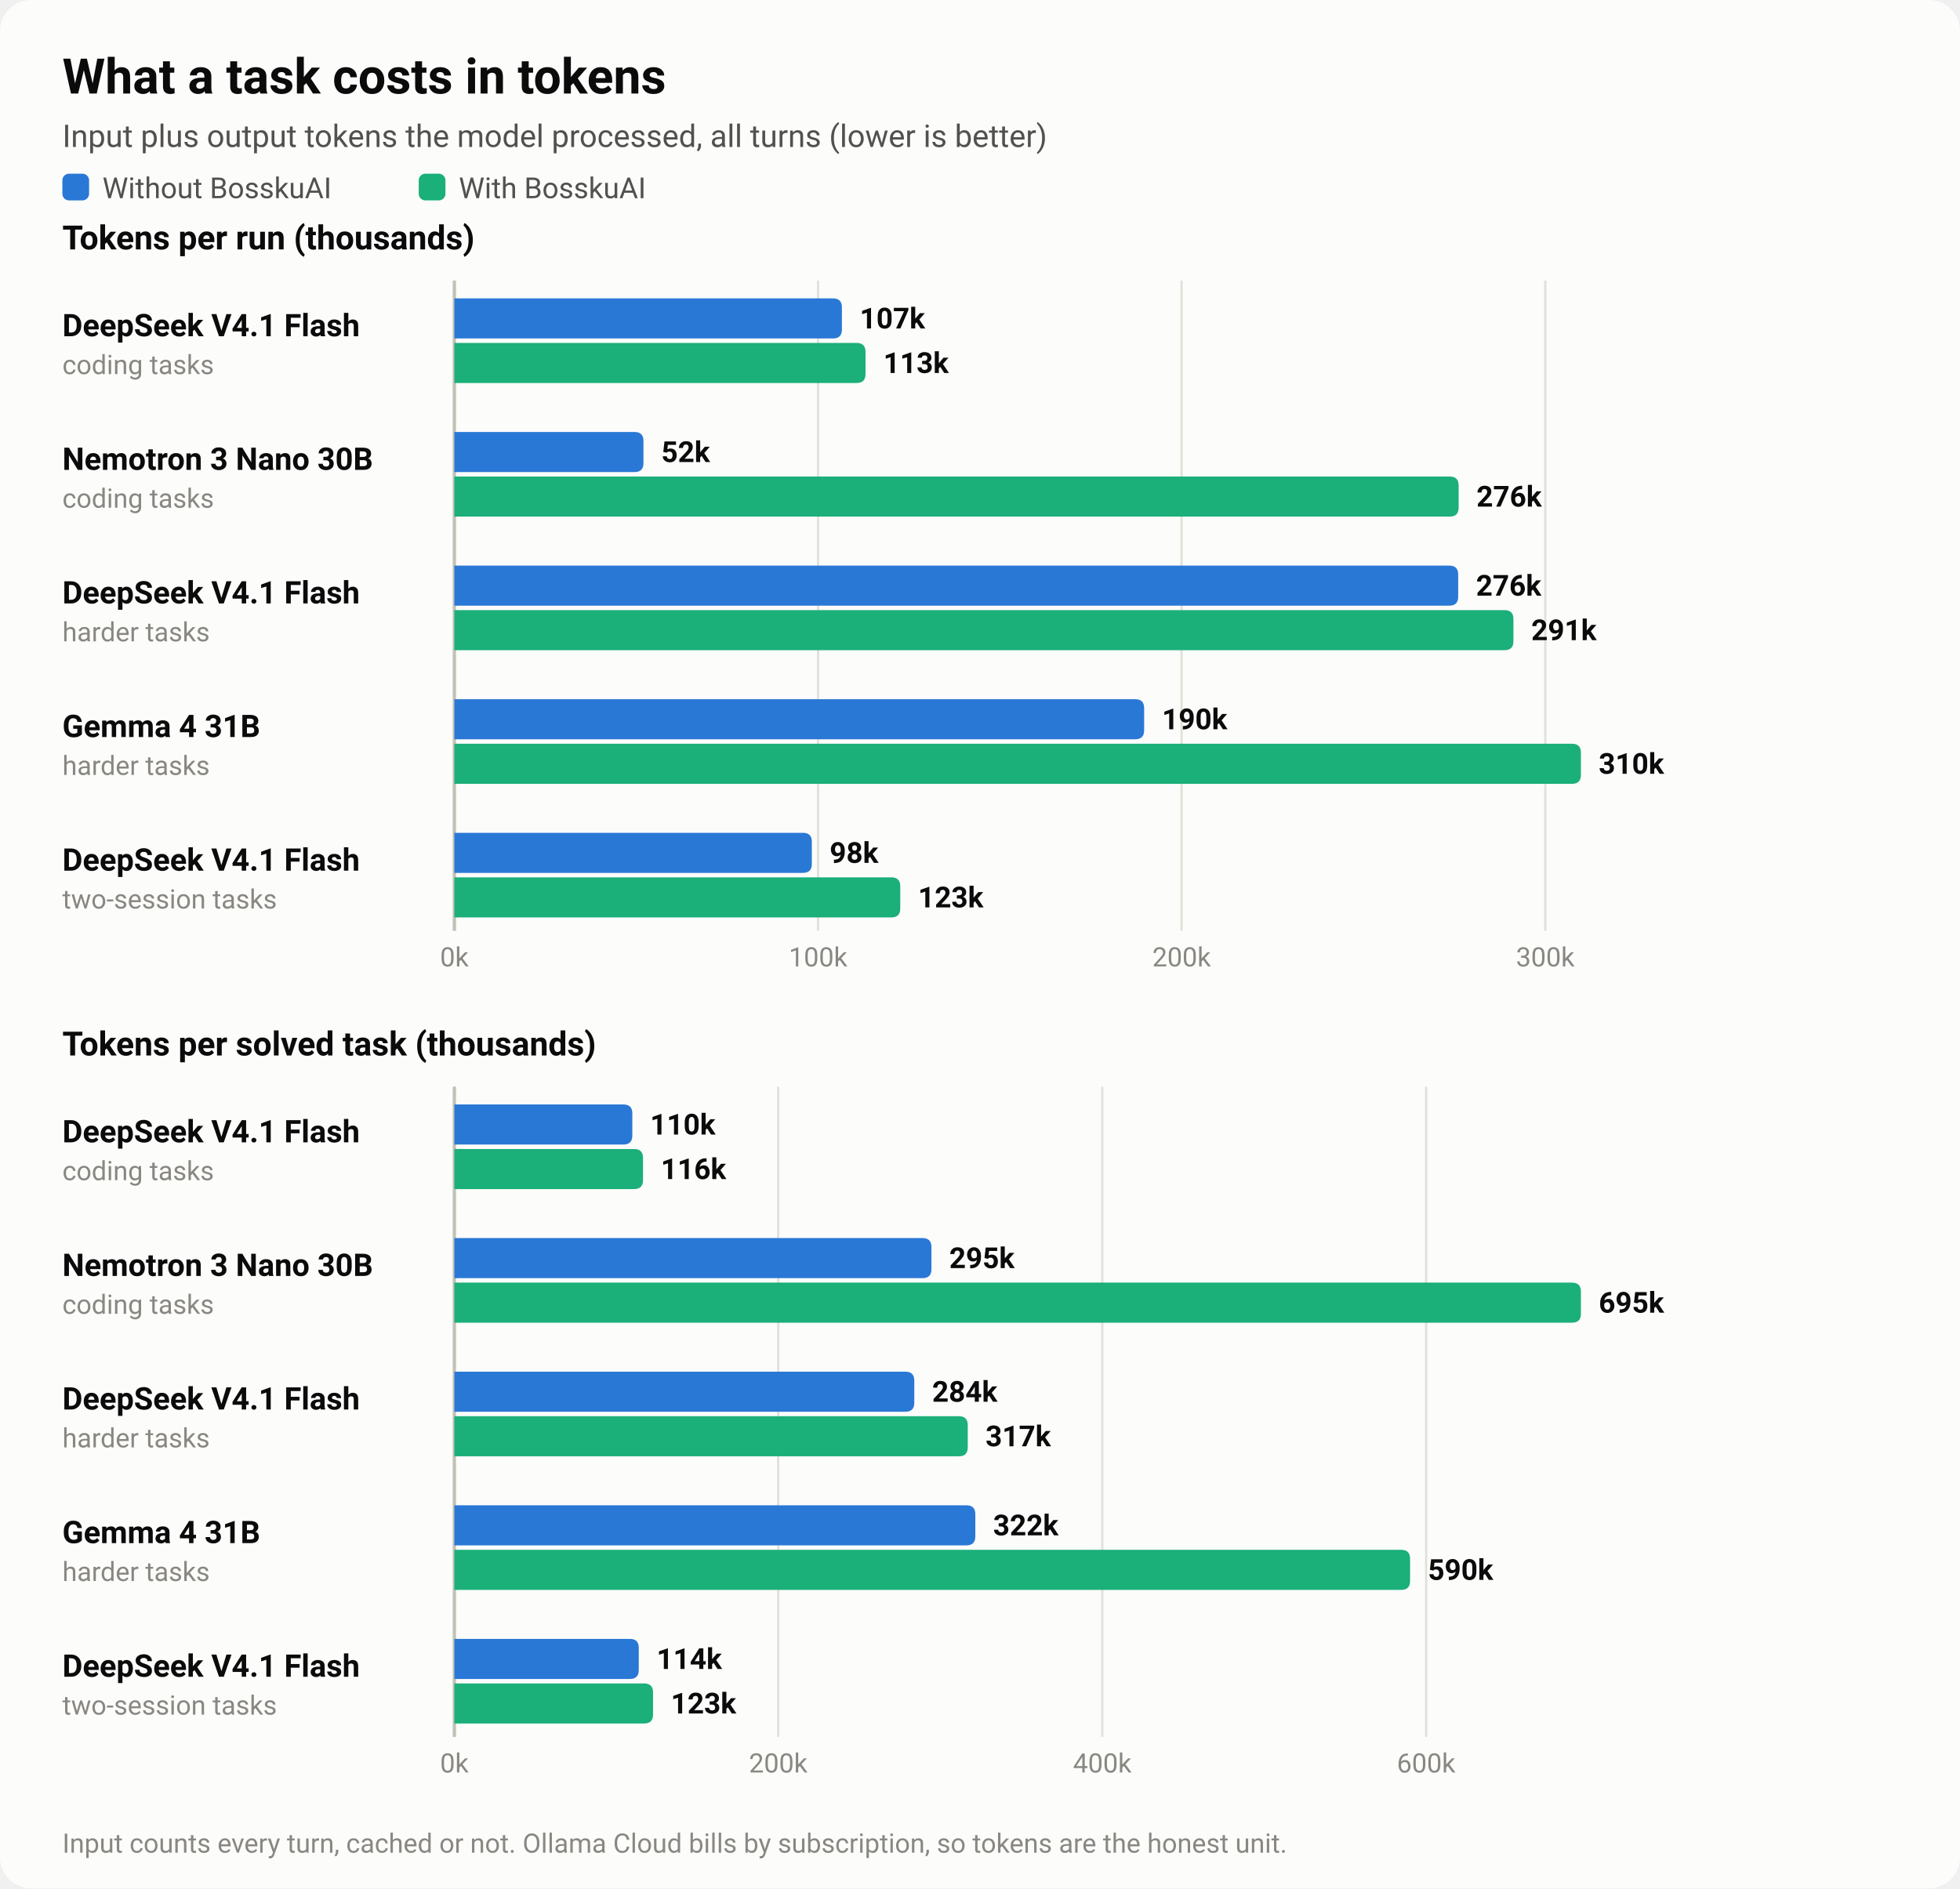
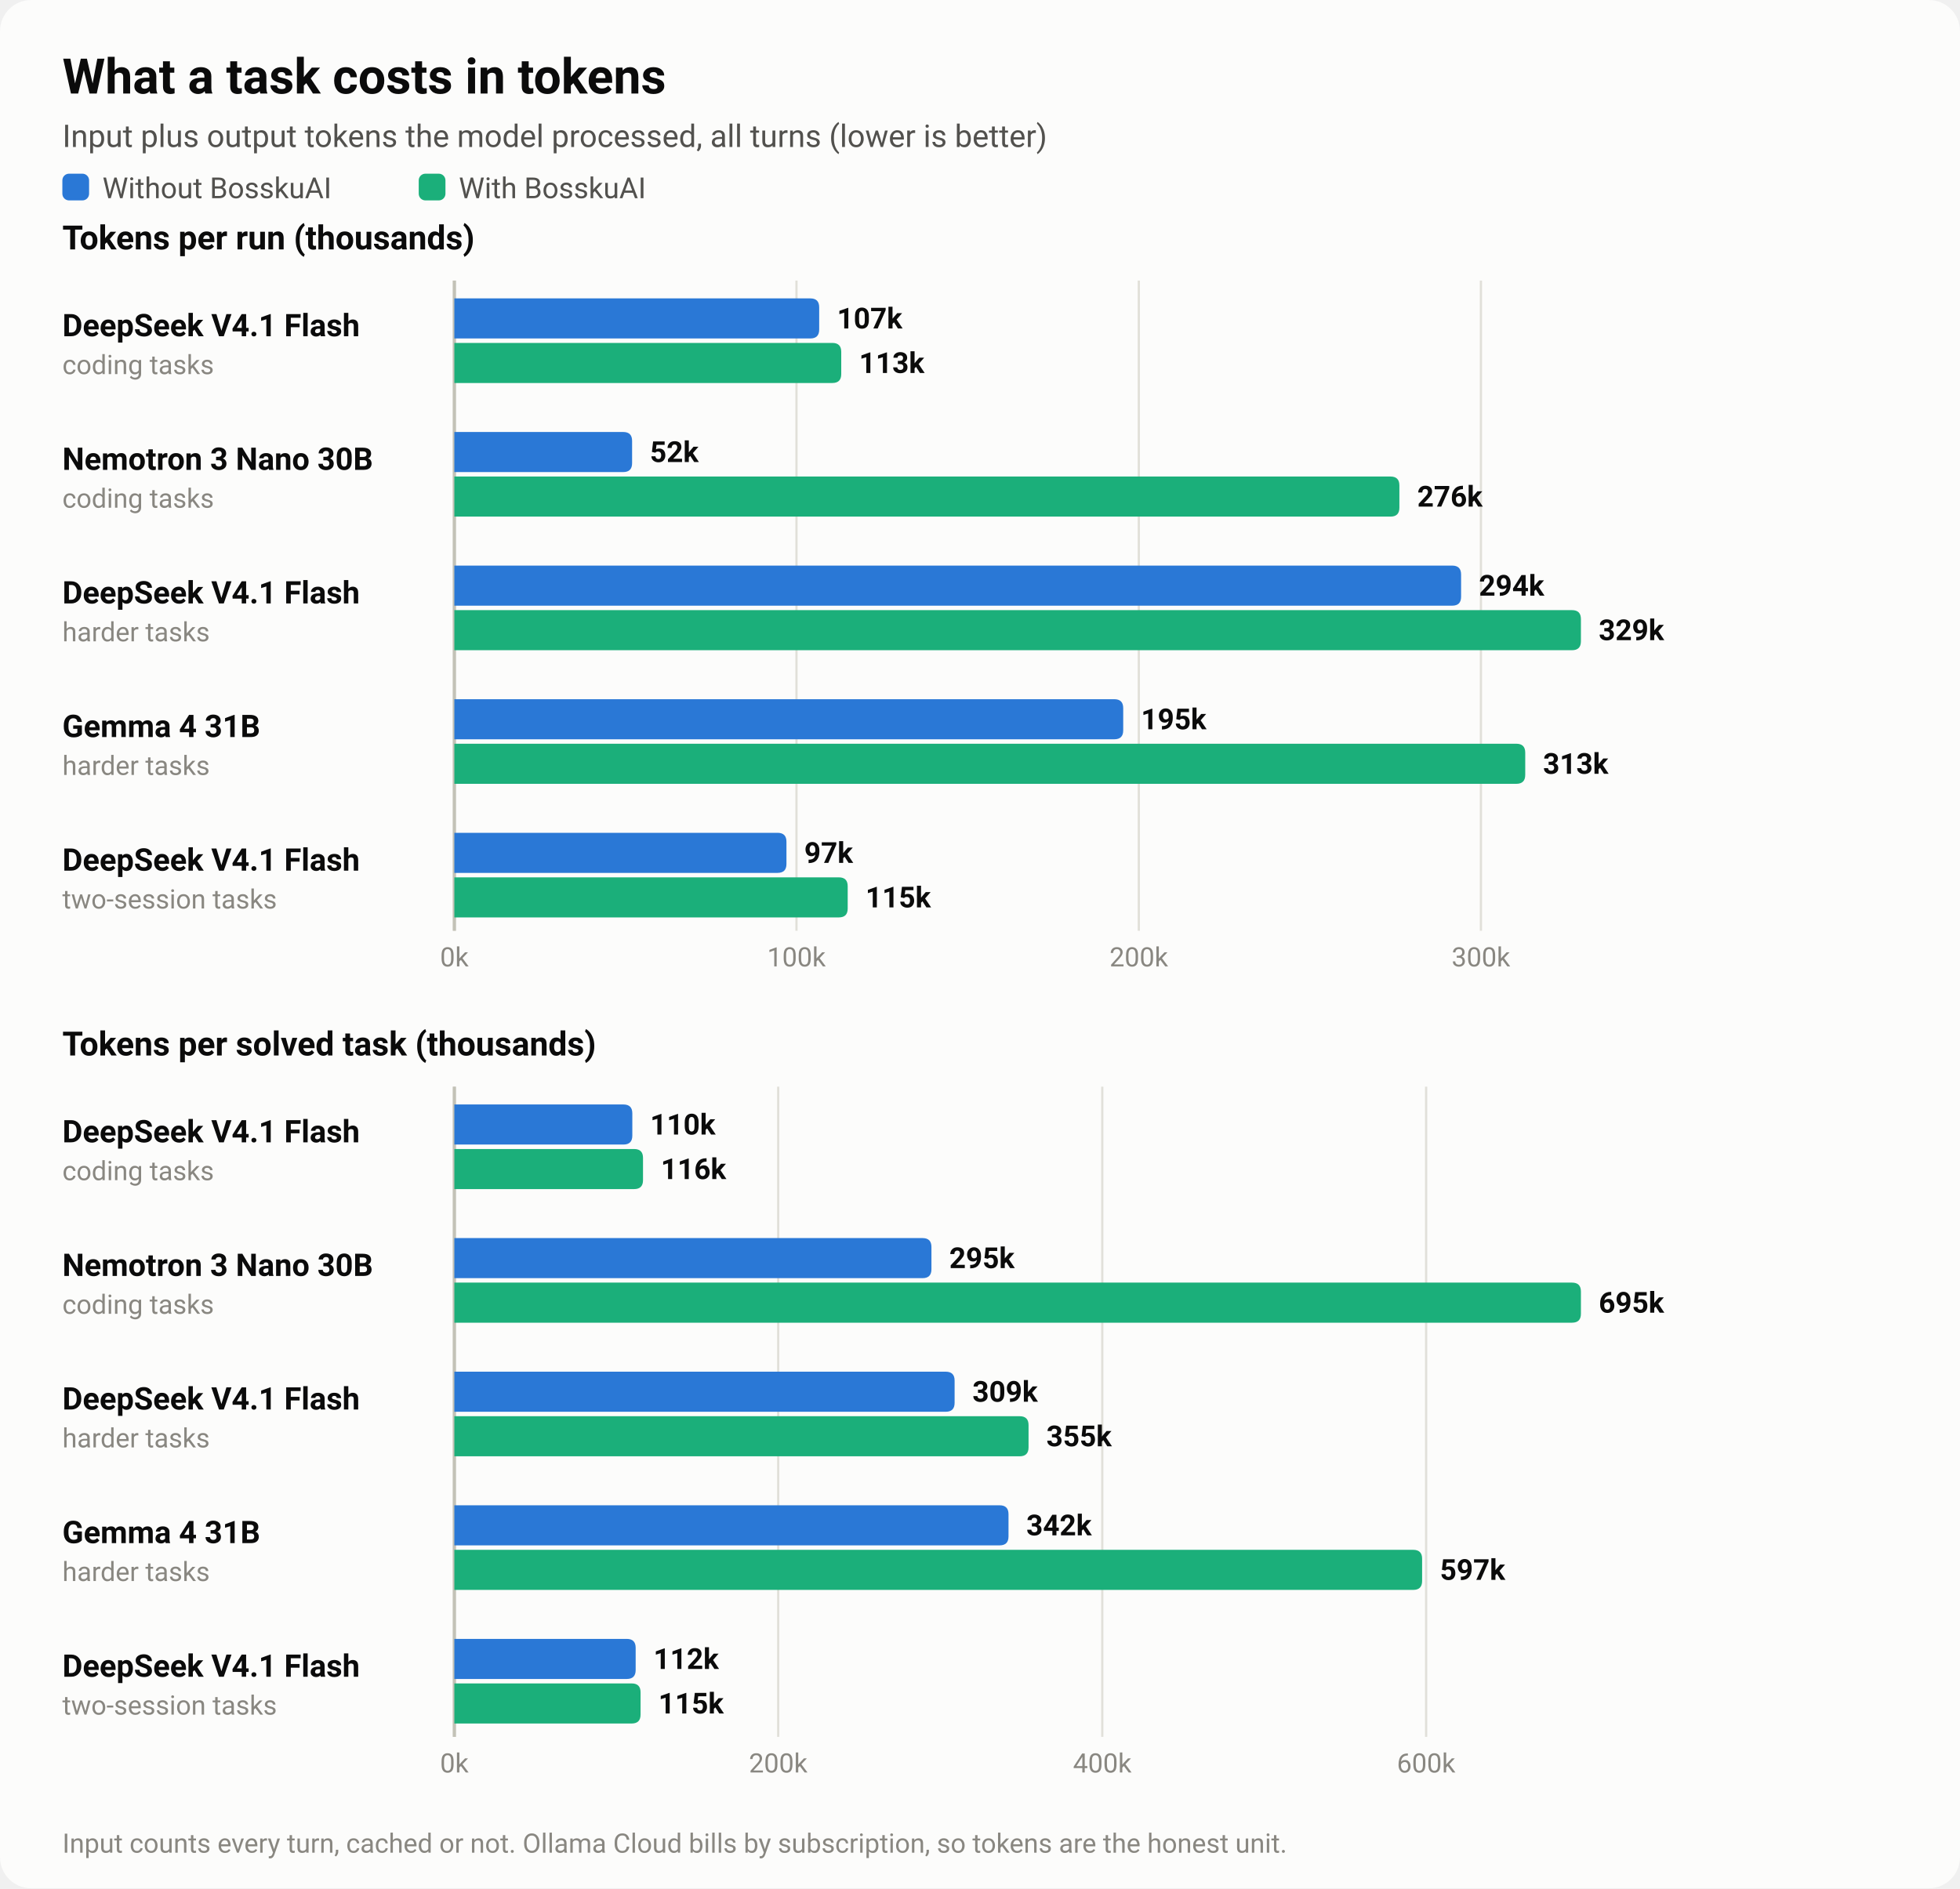
<svg xmlns="http://www.w3.org/2000/svg" viewBox="0 0 880 848" width="880" height="848" role="img" aria-labelledby="t d">
  <style>text{font-family:system-ui, -apple-system, "Segoe UI", Roboto, sans-serif}.card{fill:#fcfcfb}.ink{fill:#0b0b0b}.ink2{fill:#52514e}.muted{fill:#898781}.grid{stroke:#e1e0d9}.base{stroke:#c3c2b7}.whisker{stroke:#52514e}.s0{fill:#2a78d6}.s1{fill:#1baf7a}@media (prefers-color-scheme:dark){.card{fill:#1a1a19}.ink{fill:#ffffff}.ink2{fill:#c3c2b7}.muted{fill:#898781}.grid{stroke:#2c2c2a}.base{stroke:#383835}.whisker{stroke:#c3c2b7}.s0{fill:#3987e5}.s1{fill:#199e70}}</style>
  <rect class="card" width="880" height="848" rx="14" />
  <text class="ink" x="28" y="42" font-size="22" font-weight="650">What a task costs in tokens</text>
  <text class="ink2" x="28" y="66" font-size="14">Input plus output tokens the model processed, all turns (lower is better)</text>
  <rect class="s0" x="28" y="78" width="12" height="12" rx="3" />
  <text class="ink2" x="46" y="89" font-size="13">Without BosskuAI</text>
  <rect class="s1" x="188" y="78" width="12" height="12" rx="3" />
  <text class="ink2" x="206" y="89" font-size="13">With BosskuAI</text>
  <text class="ink" x="28" y="112" font-size="15" font-weight="650">Tokens per run (thousands)</text>
  <line class="grid" x1="204.0" y1="126" x2="204.0" y2="418" stroke-width="1" />
  <text class="muted" x="204.0" y="434" font-size="12" text-anchor="middle">0k</text>
-   <line class="grid" x1="367.3" y1="126" x2="367.3" y2="418" stroke-width="1" />
-   <text class="muted" x="367.3" y="434" font-size="12" text-anchor="middle">100k</text>
-   <line class="grid" x1="530.5" y1="126" x2="530.5" y2="418" stroke-width="1" />
-   <text class="muted" x="530.5" y="434" font-size="12" text-anchor="middle">200k</text>
-   <line class="grid" x1="693.8" y1="126" x2="693.8" y2="418" stroke-width="1" />
-   <text class="muted" x="693.8" y="434" font-size="12" text-anchor="middle">300k</text>
+   <line class="grid" x1="357.6" y1="126" x2="357.6" y2="418" stroke-width="1" />
+   <text class="muted" x="357.6" y="434" font-size="12" text-anchor="middle">100k</text>
+   <line class="grid" x1="511.3" y1="126" x2="511.3" y2="418" stroke-width="1" />
+   <text class="muted" x="511.3" y="434" font-size="12" text-anchor="middle">200k</text>
+   <line class="grid" x1="664.9" y1="126" x2="664.9" y2="418" stroke-width="1" />
+   <text class="muted" x="664.9" y="434" font-size="12" text-anchor="middle">300k</text>
  <line class="base" x1="204" y1="126" x2="204" y2="418" stroke-width="1.5" />
  <text class="ink" x="28" y="151.0" font-size="14" font-weight="600">DeepSeek V4.1 Flash</text>
  <text class="muted" x="28" y="168.0" font-size="12">coding tasks</text>
-   <path class="s0" d="M204,134 H374.0 Q378.0,134 378.0,138.0 V148.0 Q378.0,152 374.0,152 H204 Z" />
-   <text class="ink" x="386.0" y="147.5" font-size="13" font-weight="600">107k</text>
-   <path class="s1" d="M204,154 H384.6 Q388.6,154 388.6,158.0 V168.0 Q388.6,172 384.6,172 H204 Z" />
-   <text class="ink" x="396.6" y="167.5" font-size="13" font-weight="600">113k</text>
+   <path class="s0" d="M204,134 H363.8 Q367.8,134 367.8,138.0 V148.0 Q367.8,152 363.8,152 H204 Z" />
+   <text class="ink" x="375.8" y="147.5" font-size="13" font-weight="600">107k</text>
+   <path class="s1" d="M204,154 H373.7 Q377.7,154 377.7,158.0 V168.0 Q377.7,172 373.7,172 H204 Z" />
+   <text class="ink" x="385.7" y="167.5" font-size="13" font-weight="600">113k</text>
  <text class="ink" x="28" y="211.0" font-size="14" font-weight="600">Nemotron 3 Nano 30B</text>
  <text class="muted" x="28" y="228.0" font-size="12">coding tasks</text>
-   <path class="s0" d="M204,194 H284.9 Q288.9,194 288.9,198.0 V208.0 Q288.9,212 284.9,212 H204 Z" />
-   <text class="ink" x="296.9" y="207.5" font-size="13" font-weight="600">52k</text>
-   <path class="s1" d="M204,214 H650.9 Q654.9,214 654.9,218.0 V228.0 Q654.9,232 650.9,232 H204 Z" />
-   <text class="ink" x="662.9" y="227.5" font-size="13" font-weight="600">276k</text>
+   <path class="s0" d="M204,194 H279.8 Q283.8,194 283.8,198.0 V208.0 Q283.8,212 279.8,212 H204 Z" />
+   <text class="ink" x="291.8" y="207.5" font-size="13" font-weight="600">52k</text>
+   <path class="s1" d="M204,214 H624.3 Q628.3,214 628.3,218.0 V228.0 Q628.3,232 624.3,232 H204 Z" />
+   <text class="ink" x="636.3" y="227.5" font-size="13" font-weight="600">276k</text>
  <text class="ink" x="28" y="271.0" font-size="14" font-weight="600">DeepSeek V4.1 Flash</text>
  <text class="muted" x="28" y="288.0" font-size="12">harder tasks</text>
-   <path class="s0" d="M204,254 H650.7 Q654.7,254 654.7,258.0 V268.0 Q654.7,272 650.7,272 H204 Z" />
-   <text class="ink" x="662.7" y="267.5" font-size="13" font-weight="600">276k</text>
-   <path class="s1" d="M204,274 H675.5 Q679.5,274 679.5,278.0 V288.0 Q679.5,292 675.5,292 H204 Z" />
-   <text class="ink" x="687.5" y="287.5" font-size="13" font-weight="600">291k</text>
+   <path class="s0" d="M204,254 H652.0 Q656.0,254 656.0,258.0 V268.0 Q656.0,272 652.0,272 H204 Z" />
+   <text class="ink" x="664.0" y="267.5" font-size="13" font-weight="600">294k</text>
+   <path class="s1" d="M204,274 H705.8 Q709.8,274 709.8,278.0 V288.0 Q709.8,292 705.8,292 H204 Z" />
+   <text class="ink" x="717.8" y="287.5" font-size="13" font-weight="600">329k</text>
  <text class="ink" x="28" y="331.0" font-size="14" font-weight="600">Gemma 4 31B</text>
  <text class="muted" x="28" y="348.0" font-size="12">harder tasks</text>
-   <path class="s0" d="M204,314 H509.7 Q513.7,314 513.7,318.0 V328.0 Q513.7,332 509.7,332 H204 Z" />
-   <text class="ink" x="521.7" y="327.5" font-size="13" font-weight="600">190k</text>
-   <path class="s1" d="M204,334 H705.8 Q709.8,334 709.8,338.0 V348.0 Q709.8,352 705.8,352 H204 Z" />
-   <text class="ink" x="717.8" y="347.5" font-size="13" font-weight="600">310k</text>
+   <path class="s0" d="M204,314 H500.3 Q504.3,314 504.3,318.0 V328.0 Q504.3,332 500.3,332 H204 Z" />
+   <text class="ink" x="512.3" y="327.5" font-size="13" font-weight="600">195k</text>
+   <path class="s1" d="M204,334 H680.8 Q684.8,334 684.8,338.0 V348.0 Q684.8,352 680.8,352 H204 Z" />
+   <text class="ink" x="692.8" y="347.5" font-size="13" font-weight="600">313k</text>
  <text class="ink" x="28" y="391.0" font-size="14" font-weight="600">DeepSeek V4.1 Flash</text>
  <text class="muted" x="28" y="408.0" font-size="12">two-session tasks</text>
-   <path class="s0" d="M204,374 H360.5 Q364.5,374 364.5,378.0 V388.0 Q364.5,392 360.5,392 H204 Z" />
-   <text class="ink" x="372.5" y="387.5" font-size="13" font-weight="600">98k</text>
-   <path class="s1" d="M204,394 H400.2 Q404.2,394 404.2,398.0 V408.0 Q404.2,412 400.2,412 H204 Z" />
-   <text class="ink" x="412.2" y="407.5" font-size="13" font-weight="600">123k</text>
+   <path class="s0" d="M204,374 H349.1 Q353.1,374 353.1,378.0 V388.0 Q353.1,392 349.1,392 H204 Z" />
+   <text class="ink" x="361.1" y="387.5" font-size="13" font-weight="600">97k</text>
+   <path class="s1" d="M204,394 H376.6 Q380.6,394 380.6,398.0 V408.0 Q380.6,412 376.6,412 H204 Z" />
+   <text class="ink" x="388.6" y="407.5" font-size="13" font-weight="600">115k</text>
  <text class="ink" x="28" y="474" font-size="15" font-weight="650">Tokens per solved task (thousands)</text>
  <line class="grid" x1="204.0" y1="488" x2="204.0" y2="780" stroke-width="1" />
  <text class="muted" x="204.0" y="796" font-size="12" text-anchor="middle">0k</text>
  <line class="grid" x1="349.4" y1="488" x2="349.4" y2="780" stroke-width="1" />
  <text class="muted" x="349.4" y="796" font-size="12" text-anchor="middle">200k</text>
  <line class="grid" x1="494.9" y1="488" x2="494.9" y2="780" stroke-width="1" />
  <text class="muted" x="494.9" y="796" font-size="12" text-anchor="middle">400k</text>
  <line class="grid" x1="640.3" y1="488" x2="640.3" y2="780" stroke-width="1" />
  <text class="muted" x="640.3" y="796" font-size="12" text-anchor="middle">600k</text>
  <line class="base" x1="204" y1="488" x2="204" y2="780" stroke-width="1.5" />
  <text class="ink" x="28" y="513.0" font-size="14" font-weight="600">DeepSeek V4.1 Flash</text>
  <text class="muted" x="28" y="530.0" font-size="12">coding tasks</text>
  <path class="s0" d="M204,496 H279.9 Q283.9,496 283.9,500.0 V510.0 Q283.9,514 279.9,514 H204 Z" />
  <text class="ink" x="291.9" y="509.5" font-size="13" font-weight="600">110k</text>
  <path class="s1" d="M204,516 H284.7 Q288.7,516 288.7,520.0 V530.0 Q288.7,534 284.7,534 H204 Z" />
  <text class="ink" x="296.7" y="529.5" font-size="13" font-weight="600">116k</text>
  <text class="ink" x="28" y="573.0" font-size="14" font-weight="600">Nemotron 3 Nano 30B</text>
  <text class="muted" x="28" y="590.0" font-size="12">coding tasks</text>
  <path class="s0" d="M204,556 H414.2 Q418.2,556 418.2,560.0 V570.0 Q418.2,574 414.2,574 H204 Z" />
  <text class="ink" x="426.2" y="569.5" font-size="13" font-weight="600">295k</text>
  <path class="s1" d="M204,576 H705.8 Q709.8,576 709.8,580.0 V590.0 Q709.8,594 705.8,594 H204 Z" />
  <text class="ink" x="717.8" y="589.5" font-size="13" font-weight="600">695k</text>
  <text class="ink" x="28" y="633.0" font-size="14" font-weight="600">DeepSeek V4.1 Flash</text>
  <text class="muted" x="28" y="650.0" font-size="12">harder tasks</text>
-   <path class="s0" d="M204,616 H406.5 Q410.5,616 410.5,620.0 V630.0 Q410.5,634 406.5,634 H204 Z" />
-   <text class="ink" x="418.5" y="629.5" font-size="13" font-weight="600">284k</text>
-   <path class="s1" d="M204,636 H430.5 Q434.5,636 434.5,640.0 V650.0 Q434.5,654 430.5,654 H204 Z" />
-   <text class="ink" x="442.5" y="649.5" font-size="13" font-weight="600">317k</text>
+   <path class="s0" d="M204,616 H424.6 Q428.6,616 428.6,620.0 V630.0 Q428.6,634 424.6,634 H204 Z" />
+   <text class="ink" x="436.6" y="629.5" font-size="13" font-weight="600">309k</text>
+   <path class="s1" d="M204,636 H457.8 Q461.8,636 461.8,640.0 V650.0 Q461.8,654 457.8,654 H204 Z" />
+   <text class="ink" x="469.8" y="649.5" font-size="13" font-weight="600">355k</text>
  <text class="ink" x="28" y="693.0" font-size="14" font-weight="600">Gemma 4 31B</text>
  <text class="muted" x="28" y="710.0" font-size="12">harder tasks</text>
-   <path class="s0" d="M204,676 H433.9 Q437.9,676 437.9,680.0 V690.0 Q437.9,694 433.9,694 H204 Z" />
-   <text class="ink" x="445.9" y="689.5" font-size="13" font-weight="600">322k</text>
-   <path class="s1" d="M204,696 H629.1 Q633.1,696 633.1,700.0 V710.0 Q633.1,714 629.1,714 H204 Z" />
-   <text class="ink" x="641.1" y="709.5" font-size="13" font-weight="600">590k</text>
+   <path class="s0" d="M204,676 H448.8 Q452.8,676 452.8,680.0 V690.0 Q452.8,694 448.8,694 H204 Z" />
+   <text class="ink" x="460.8" y="689.5" font-size="13" font-weight="600">342k</text>
+   <path class="s1" d="M204,696 H634.5 Q638.5,696 638.5,700.0 V710.0 Q638.5,714 634.5,714 H204 Z" />
+   <text class="ink" x="646.5" y="709.5" font-size="13" font-weight="600">597k</text>
  <text class="ink" x="28" y="753.0" font-size="14" font-weight="600">DeepSeek V4.1 Flash</text>
  <text class="muted" x="28" y="770.0" font-size="12">two-session tasks</text>
-   <path class="s0" d="M204,736 H282.8 Q286.8,736 286.8,740.0 V750.0 Q286.8,754 282.8,754 H204 Z" />
-   <text class="ink" x="294.8" y="749.5" font-size="13" font-weight="600">114k</text>
-   <path class="s1" d="M204,756 H289.2 Q293.2,756 293.2,760.0 V770.0 Q293.2,774 289.2,774 H204 Z" />
-   <text class="ink" x="301.2" y="769.5" font-size="13" font-weight="600">123k</text>
+   <path class="s0" d="M204,736 H281.4 Q285.4,736 285.4,740.0 V750.0 Q285.4,754 281.4,754 H204 Z" />
+   <text class="ink" x="293.4" y="749.5" font-size="13" font-weight="600">112k</text>
+   <path class="s1" d="M204,756 H283.6 Q287.6,756 287.6,760.0 V770.0 Q287.6,774 283.6,774 H204 Z" />
+   <text class="ink" x="295.6" y="769.5" font-size="13" font-weight="600">115k</text>
  <text class="muted" x="28" y="832" font-size="12">Input counts every turn, cached or not. Ollama Cloud bills by subscription, so tokens are the honest unit.</text>
</svg>
